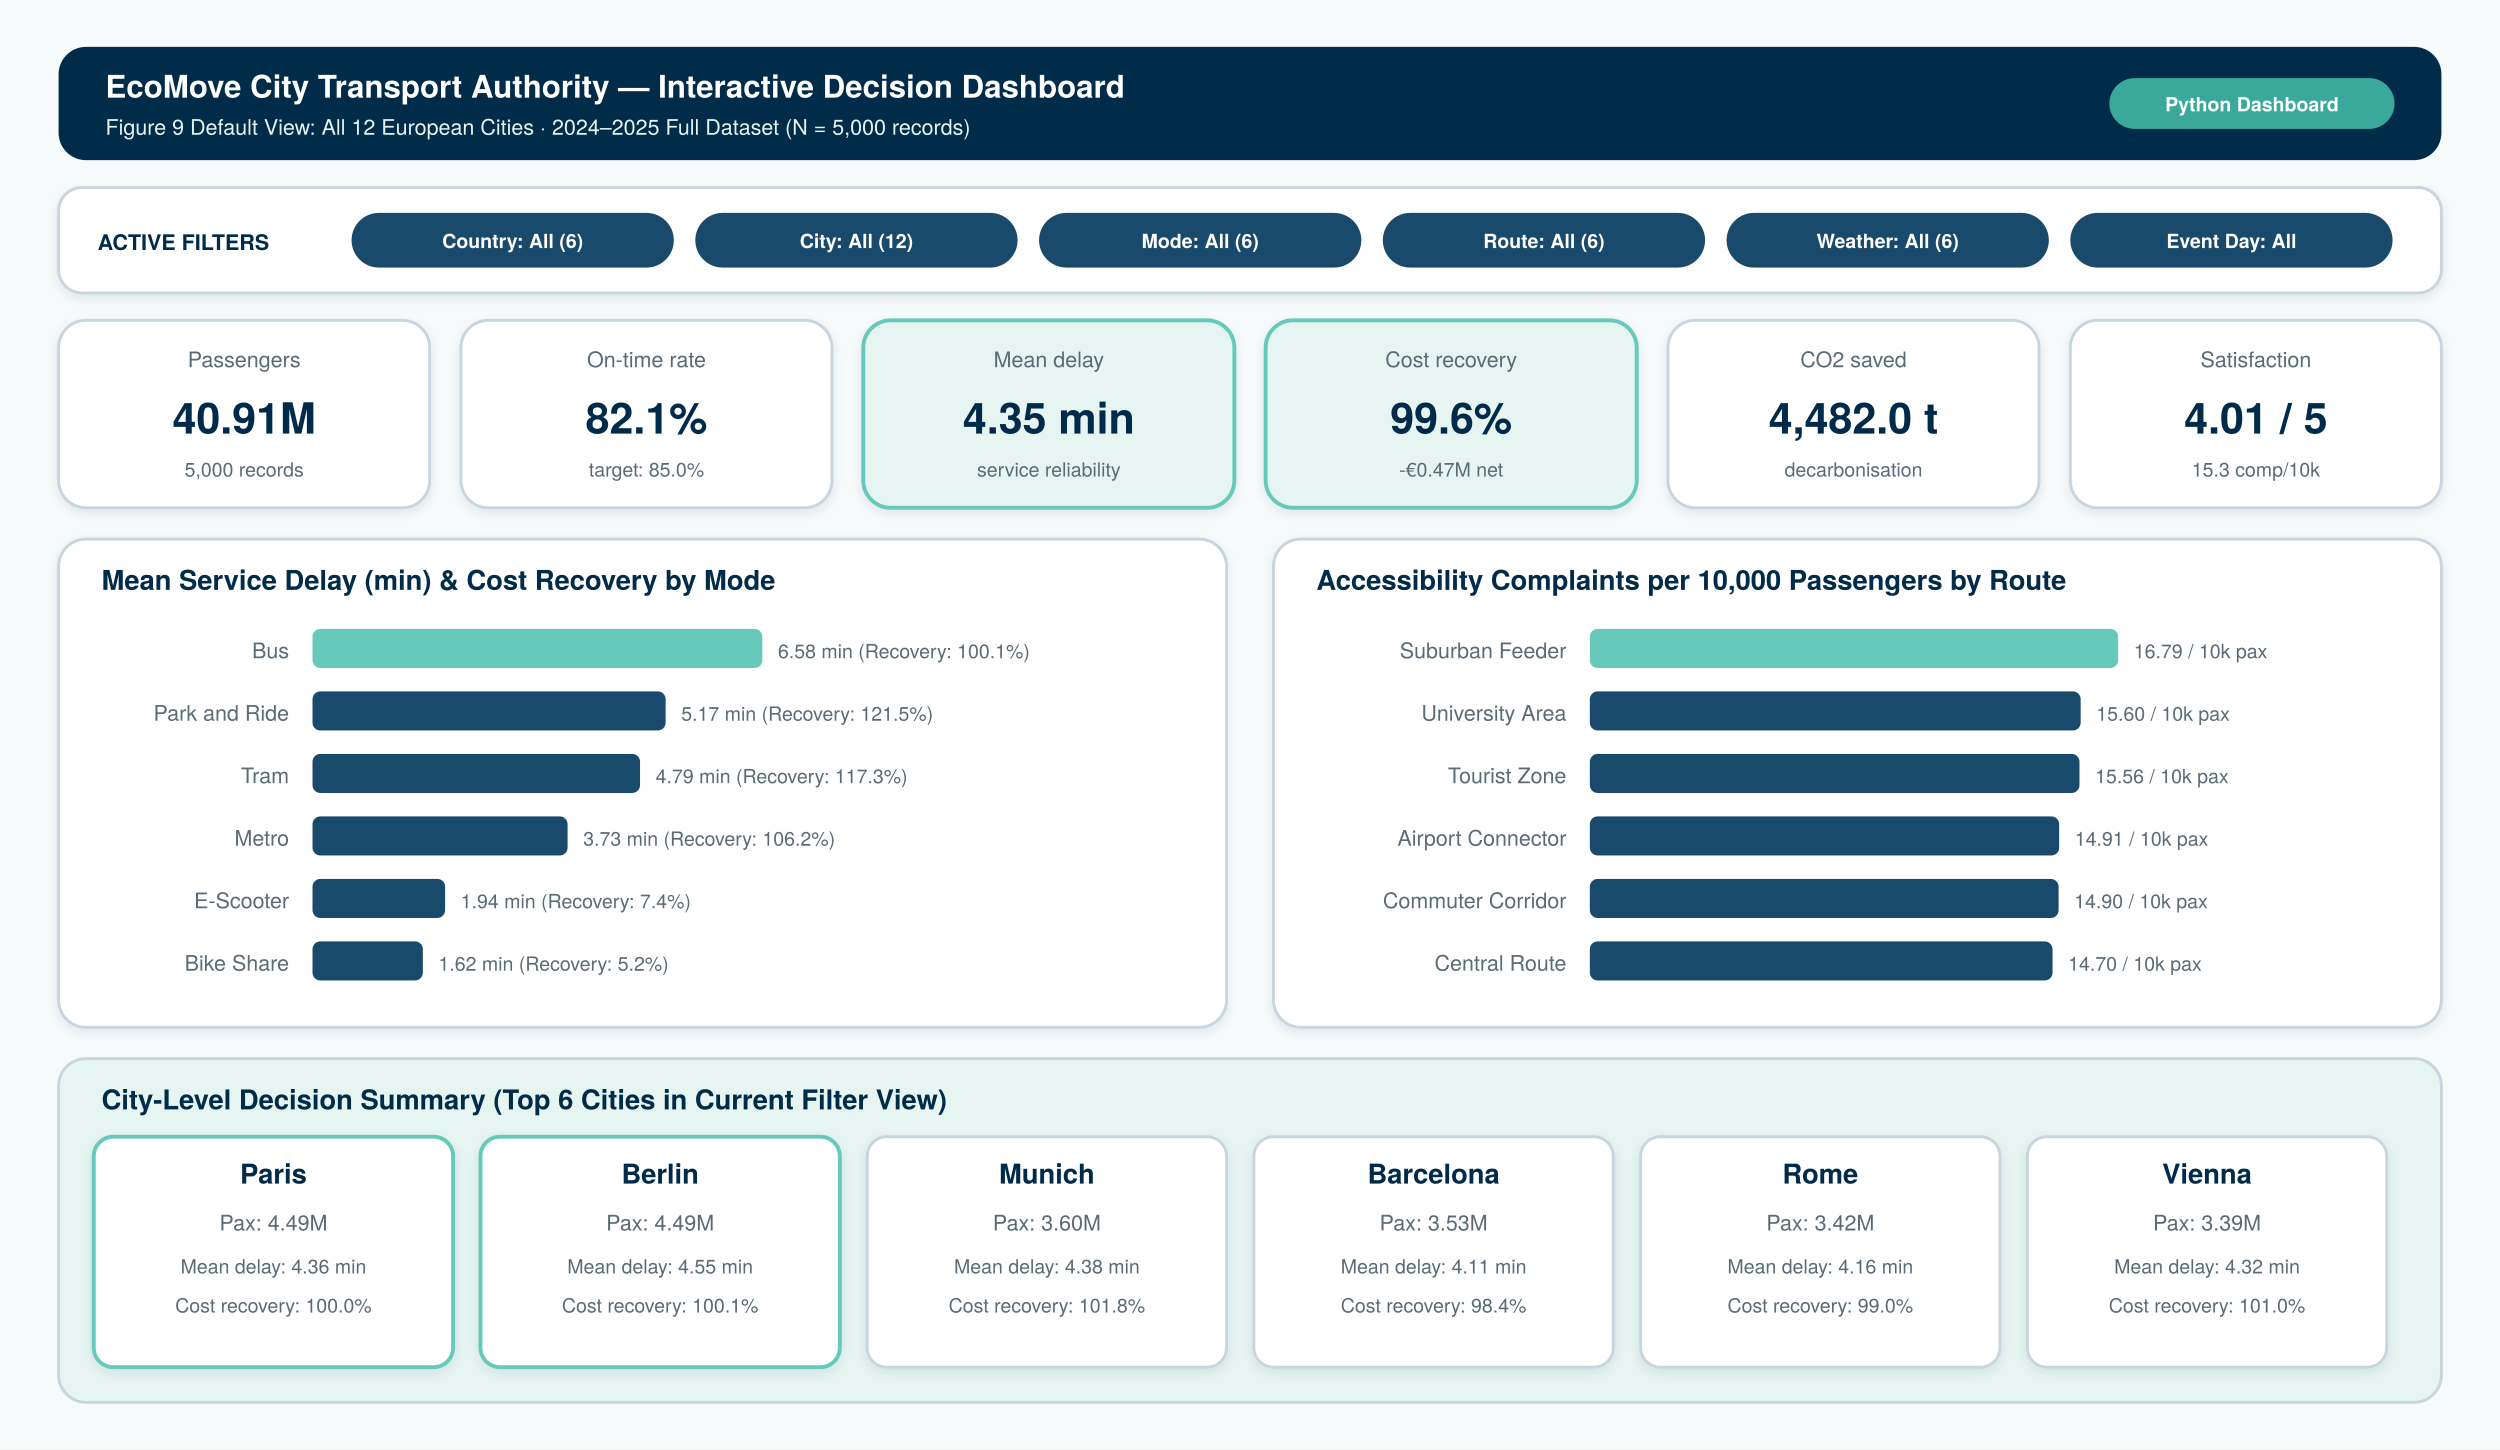
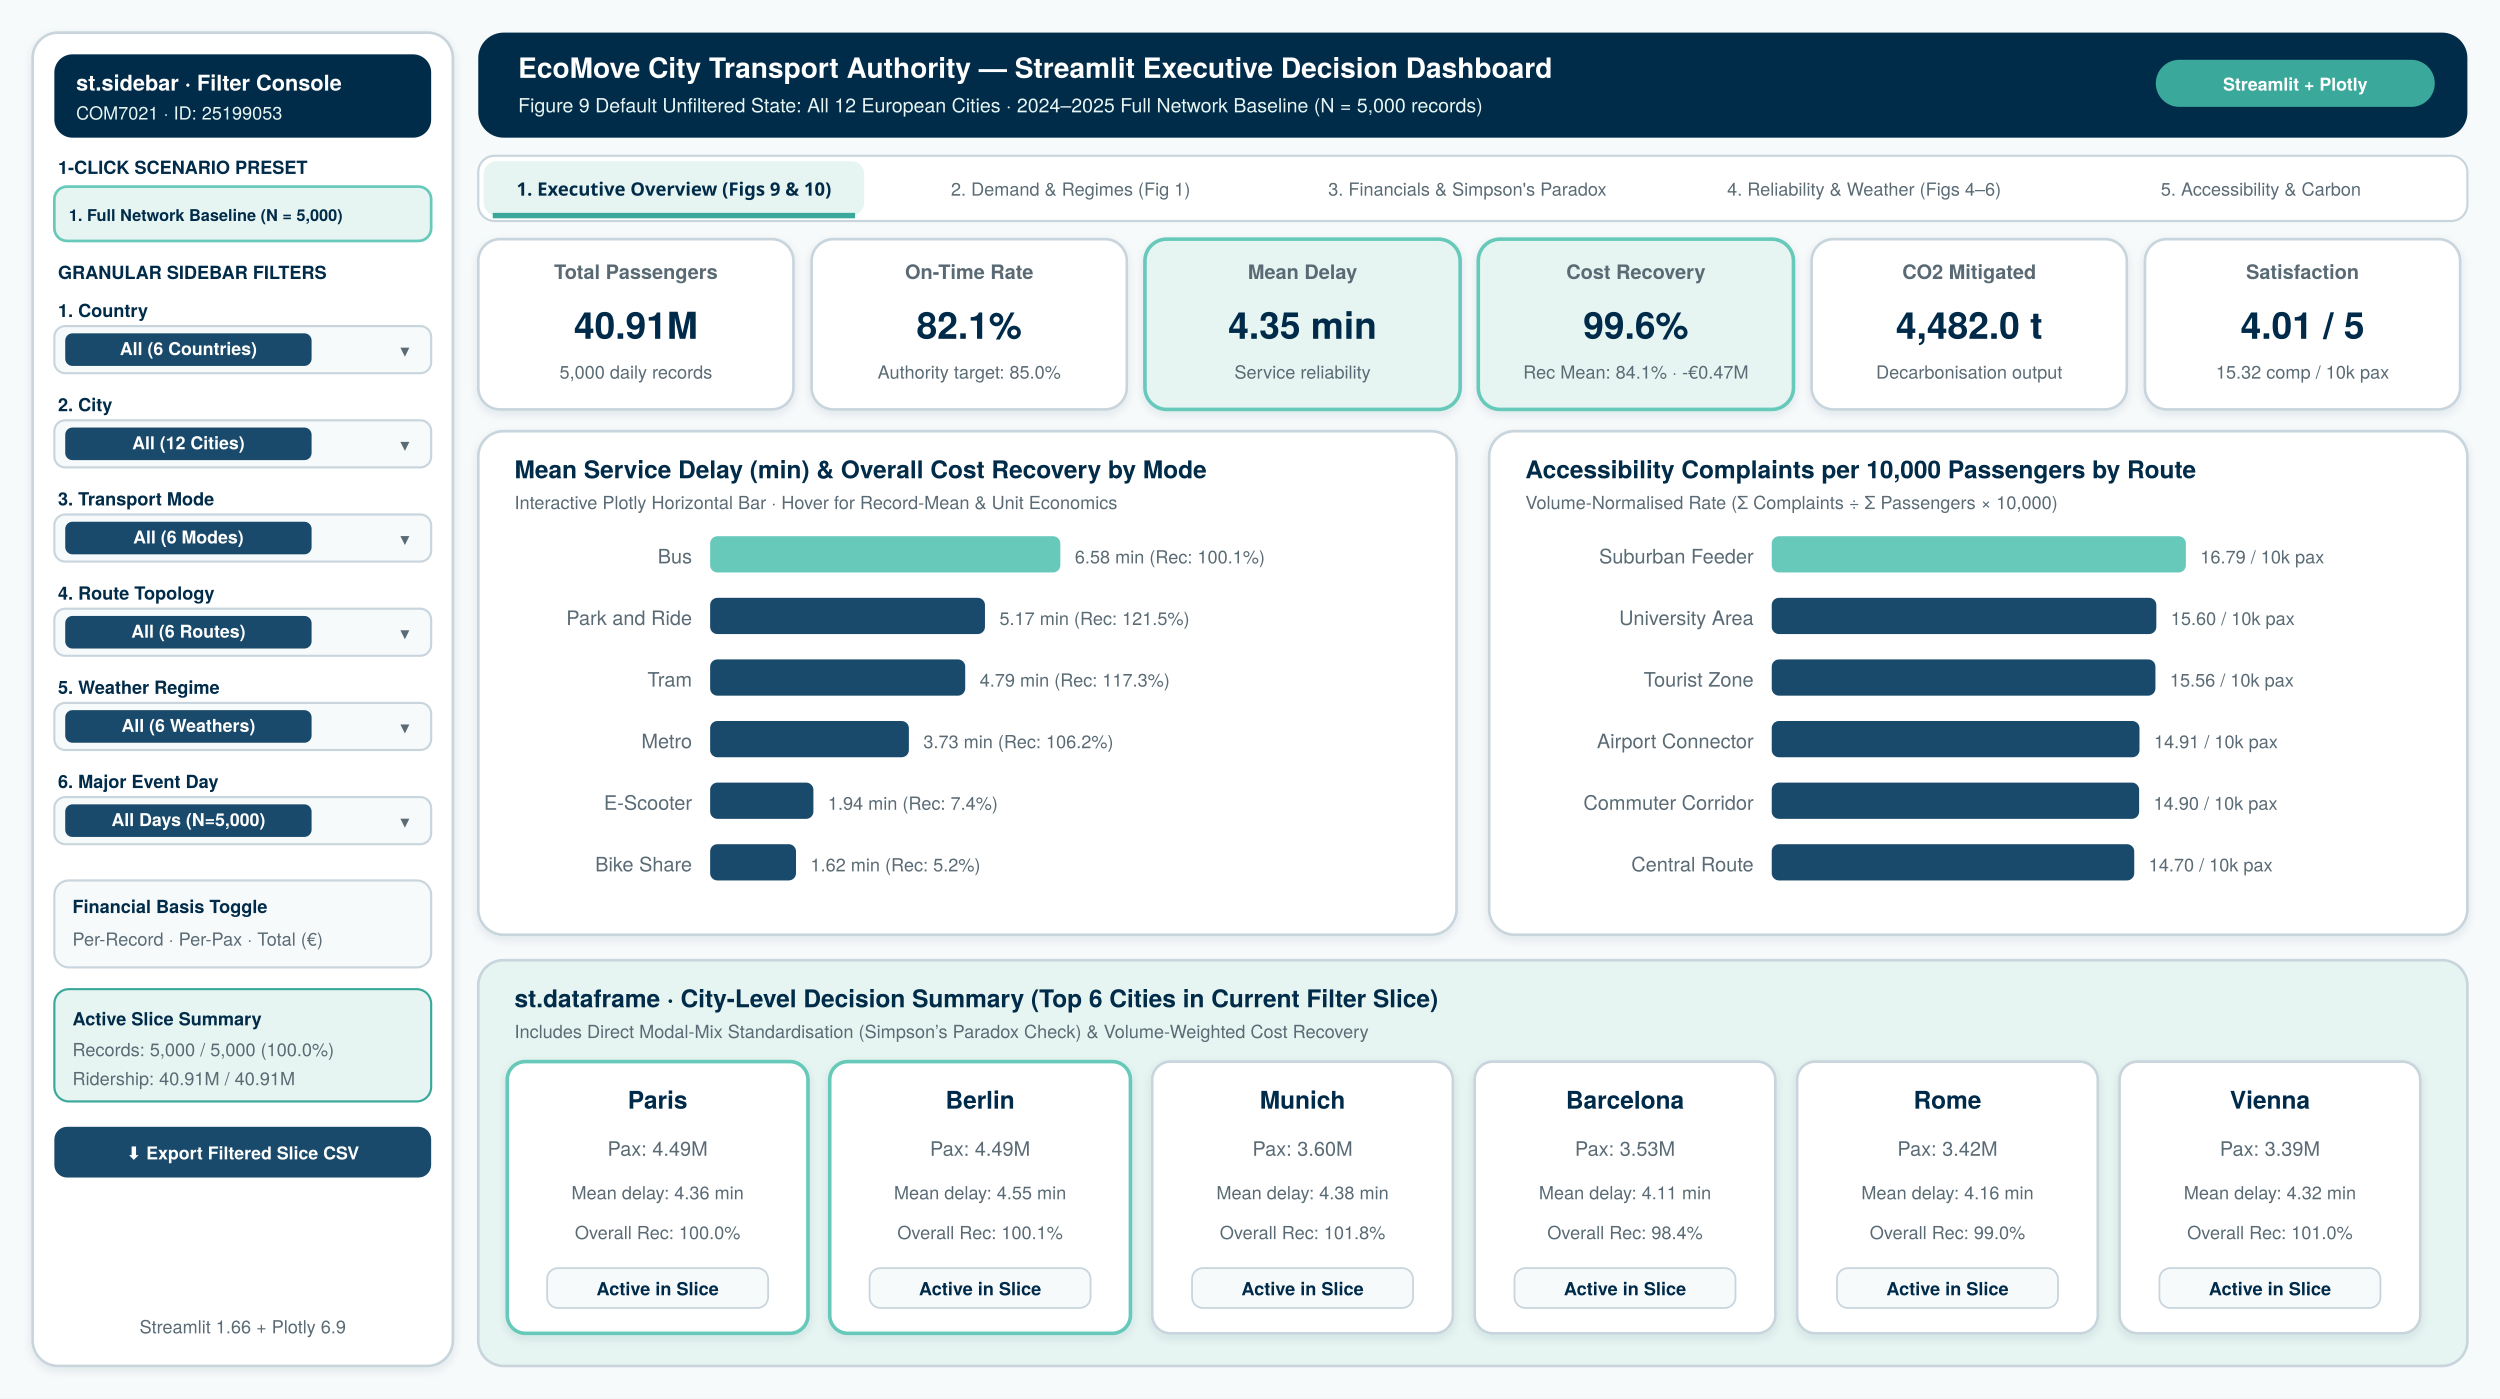
- <svg xmlns="http://www.w3.org/2000/svg" width="1280" height="742" viewBox="0 0 1280 742">
-   <rect width="1280" height="742" fill="#F7FAFB" />
+ <svg xmlns="http://www.w3.org/2000/svg" width="1380" height="772" viewBox="0 0 1380 772">
+   <rect width="1380" height="772" fill="#F7FAFB" />
  <defs>
    <filter id="shadow" x="-6%" y="-6%" width="118%" height="118%">
      <feDropShadow dx="0" dy="2" stdDeviation="2.4" flood-color="#002B49" flood-opacity="0.10" />
    </filter>
    <style>
-       .lab { font: 600 14px Aptos, 'Helvetica Neue', sans-serif; fill: #002B49; }
+       .lab { font: 600 13.5px Aptos, 'Helvetica Neue', sans-serif; fill: #002B49; }
      .labw { font: 600 13px Aptos, 'Helvetica Neue', sans-serif; fill: #FFFFFF; }
      .small { font: 400 11px Aptos, 'Helvetica Neue', sans-serif; fill: #5A6B75; }
      .tiny { font: 400 10px Aptos, 'Helvetica Neue', sans-serif; fill: #5A6B75; }
-       .chip { font: 700 10px Aptos, 'Helvetica Neue', sans-serif; fill: #FFFFFF; }
-       .zone { font: 700 11px Aptos, 'Helvetica Neue', sans-serif; fill: #002B49; }
+       .chip { font: 700 9.8px Aptos, 'Helvetica Neue', sans-serif; fill: #FFFFFF; }
+       .zone { font: 700 10px Aptos, 'Helvetica Neue', sans-serif; fill: #002B49; }
    </style>
  </defs>
-   <rect x="30" y="24" width="1220" height="58" rx="14" fill="#002B49" />
-   <text x="54" y="50" style="font:700 16px Aptos, Helvetica Neue, sans-serif; fill:#FFFFFF;">EcoMove City Transport Authority — Interactive Decision Dashboard</text>
-   <text x="54" y="69" style="font:400 11px Aptos, Helvetica Neue, sans-serif; fill:#E6F5F2;">Figure 9 Default View: All 12 European Cities · 2024–2025 Full Dataset (N = 5,000 records)</text>
-   <rect x="1080" y="40" width="146" height="26" rx="13" fill="#3AA89A" />
-   <text x="1153" y="57" text-anchor="middle" class="chip">Python Dashboard</text>
-   <rect x="30" y="96" width="1220" height="54" rx="12" fill="#FFFFFF" stroke="#C9D5DD" stroke-width="1.5" filter="url(#shadow)" />
-   <text x="50" y="128" class="zone">ACTIVE FILTERS</text>
-   <rect x="180" y="109" width="165" height="28" rx="14" fill="#1A4A6B" />
-   <text x="262.5" y="127" text-anchor="middle" class="chip">Country: All (6)</text>
-   <rect x="356" y="109" width="165" height="28" rx="14" fill="#1A4A6B" />
-   <text x="438.5" y="127" text-anchor="middle" class="chip">City: All (12)</text>
-   <rect x="532" y="109" width="165" height="28" rx="14" fill="#1A4A6B" />
-   <text x="614.5" y="127" text-anchor="middle" class="chip">Mode: All (6)</text>
-   <rect x="708" y="109" width="165" height="28" rx="14" fill="#1A4A6B" />
-   <text x="790.5" y="127" text-anchor="middle" class="chip">Route: All (6)</text>
-   <rect x="884" y="109" width="165" height="28" rx="14" fill="#1A4A6B" />
-   <text x="966.5" y="127" text-anchor="middle" class="chip">Weather: All (6)</text>
-   <rect x="1060" y="109" width="165" height="28" rx="14" fill="#1A4A6B" />
-   <text x="1142.5" y="127" text-anchor="middle" class="chip">Event Day: All</text>
-   <g filter="url(#shadow)">
-     <rect x="30" y="164" width="190" height="96" rx="14" fill="#FFFFFF" stroke="#C9D5DD" stroke-width="1.5" />
-     <text x="125" y="188" text-anchor="middle" class="small">Passengers</text>
-     <text x="125" y="222" text-anchor="middle" style="font:700 22px Aptos, Helvetica Neue, sans-serif; fill:#002B49;">40.91M</text>
-     <text x="125" y="244" text-anchor="middle" class="tiny">5,000 records</text>
-   </g>
-   <g filter="url(#shadow)">
-     <rect x="236" y="164" width="190" height="96" rx="14" fill="#FFFFFF" stroke="#C9D5DD" stroke-width="1.5" />
-     <text x="331" y="188" text-anchor="middle" class="small">On-time rate</text>
-     <text x="331" y="222" text-anchor="middle" style="font:700 22px Aptos, Helvetica Neue, sans-serif; fill:#002B49;">82.1%</text>
-     <text x="331" y="244" text-anchor="middle" class="tiny">target: 85.0%</text>
-   </g>
-   <g filter="url(#shadow)">
-     <rect x="442" y="164" width="190" height="96" rx="14" fill="#E6F5F2" stroke="#66C9BA" stroke-width="2.0" />
-     <text x="537" y="188" text-anchor="middle" class="small">Mean delay</text>
-     <text x="537" y="222" text-anchor="middle" style="font:700 22px Aptos, Helvetica Neue, sans-serif; fill:#002B49;">4.35 min</text>
-     <text x="537" y="244" text-anchor="middle" class="tiny">service reliability</text>
-   </g>
-   <g filter="url(#shadow)">
-     <rect x="648" y="164" width="190" height="96" rx="14" fill="#E6F5F2" stroke="#66C9BA" stroke-width="2.0" />
-     <text x="743" y="188" text-anchor="middle" class="small">Cost recovery</text>
-     <text x="743" y="222" text-anchor="middle" style="font:700 22px Aptos, Helvetica Neue, sans-serif; fill:#002B49;">99.6%</text>
-     <text x="743" y="244" text-anchor="middle" class="tiny">-€0.47M net</text>
-   </g>
-   <g filter="url(#shadow)">
-     <rect x="854" y="164" width="190" height="96" rx="14" fill="#FFFFFF" stroke="#C9D5DD" stroke-width="1.5" />
-     <text x="949" y="188" text-anchor="middle" class="small">CO2 saved</text>
-     <text x="949" y="222" text-anchor="middle" style="font:700 22px Aptos, Helvetica Neue, sans-serif; fill:#002B49;">4,482.0 t</text>
-     <text x="949" y="244" text-anchor="middle" class="tiny">decarbonisation</text>
-   </g>
-   <g filter="url(#shadow)">
-     <rect x="1060" y="164" width="190" height="96" rx="14" fill="#FFFFFF" stroke="#C9D5DD" stroke-width="1.5" />
-     <text x="1155" y="188" text-anchor="middle" class="small">Satisfaction</text>
-     <text x="1155" y="222" text-anchor="middle" style="font:700 22px Aptos, Helvetica Neue, sans-serif; fill:#002B49;">4.01 / 5</text>
-     <text x="1155" y="244" text-anchor="middle" class="tiny">15.3 comp/10k</text>
-   </g>
-   <rect x="30" y="276" width="598" height="250" rx="14" fill="#FFFFFF" stroke="#C9D5DD" stroke-width="1.5" filter="url(#shadow)" />
-   <text x="52" y="302" class="lab">Mean Service Delay (min) &amp; Cost Recovery by Mode</text>
-   <text x="148" y="337" text-anchor="end" class="small">Bus</text>
-   <rect x="160" y="322" width="230.3" height="20" rx="4" fill="#66C9BA" />
-   <text x="398.3" y="337" class="tiny">6.58 min  (Recovery: 100.1%)</text>
-   <text x="148" y="369" text-anchor="end" class="small">Park and Ride</text>
-   <rect x="160" y="354" width="180.8" height="20" rx="4" fill="#1A4A6B" />
-   <text x="348.8" y="369" class="tiny">5.17 min  (Recovery: 121.5%)</text>
-   <text x="148" y="401" text-anchor="end" class="small">Tram</text>
-   <rect x="160" y="386" width="167.7" height="20" rx="4" fill="#1A4A6B" />
-   <text x="335.7" y="401" class="tiny">4.79 min  (Recovery: 117.3%)</text>
-   <text x="148" y="433" text-anchor="end" class="small">Metro</text>
-   <rect x="160" y="418" width="130.6" height="20" rx="4" fill="#1A4A6B" />
-   <text x="298.6" y="433" class="tiny">3.73 min  (Recovery: 106.2%)</text>
-   <text x="148" y="465" text-anchor="end" class="small">E-Scooter</text>
-   <rect x="160" y="450" width="67.9" height="20" rx="4" fill="#1A4A6B" />
-   <text x="235.9" y="465" class="tiny">1.94 min  (Recovery: 7.4%)</text>
-   <text x="148" y="497" text-anchor="end" class="small">Bike Share</text>
-   <rect x="160" y="482" width="56.5" height="20" rx="4" fill="#1A4A6B" />
-   <text x="224.5" y="497" class="tiny">1.62 min  (Recovery: 5.2%)</text>
-   <rect x="652" y="276" width="598" height="250" rx="14" fill="#FFFFFF" stroke="#C9D5DD" stroke-width="1.5" filter="url(#shadow)" />
-   <text x="674" y="302" class="lab">Accessibility Complaints per 10,000 Passengers by Route</text>
-   <text x="802" y="337" text-anchor="end" class="small">Suburban Feeder</text>
-   <rect x="814" y="322" width="270.5" height="20" rx="4" fill="#66C9BA" />
-   <text x="1092.5" y="337" class="tiny">16.79 / 10k pax</text>
-   <text x="802" y="369" text-anchor="end" class="small">University Area</text>
-   <rect x="814" y="354" width="251.3" height="20" rx="4" fill="#1A4A6B" />
-   <text x="1073.3" y="369" class="tiny">15.60 / 10k pax</text>
-   <text x="802" y="401" text-anchor="end" class="small">Tourist Zone</text>
-   <rect x="814" y="386" width="250.7" height="20" rx="4" fill="#1A4A6B" />
-   <text x="1072.7" y="401" class="tiny">15.56 / 10k pax</text>
-   <text x="802" y="433" text-anchor="end" class="small">Airport Connector</text>
-   <rect x="814" y="418" width="240.3" height="20" rx="4" fill="#1A4A6B" />
-   <text x="1062.3" y="433" class="tiny">14.91 / 10k pax</text>
-   <text x="802" y="465" text-anchor="end" class="small">Commuter Corridor</text>
-   <rect x="814" y="450" width="240.0" height="20" rx="4" fill="#1A4A6B" />
-   <text x="1062.0" y="465" class="tiny">14.90 / 10k pax</text>
-   <text x="802" y="497" text-anchor="end" class="small">Central Route</text>
-   <rect x="814" y="482" width="236.9" height="20" rx="4" fill="#1A4A6B" />
-   <text x="1058.9" y="497" class="tiny">14.70 / 10k pax</text>
-   <rect x="30" y="542" width="1220" height="176" rx="14" fill="#E6F5F2" stroke="#C9D5DD" stroke-width="1.5" />
-   <text x="52" y="568" class="lab">City-Level Decision Summary (Top 6 Cities in Current Filter View)</text>
-   <g filter="url(#shadow)">
-     <rect x="48" y="582" width="184" height="118" rx="10" fill="#FFFFFF" stroke="#66C9BA" stroke-width="2.0" />
-     <text x="140" y="606" text-anchor="middle" class="lab">Paris</text>
-     <text x="140" y="630" text-anchor="middle" class="small">Pax: 4.49M</text>
-     <text x="140" y="652" text-anchor="middle" class="tiny">Mean delay: 4.36 min</text>
-     <text x="140" y="672" text-anchor="middle" class="tiny">Cost recovery: 100.0%</text>
-   </g>
-   <g filter="url(#shadow)">
-     <rect x="246" y="582" width="184" height="118" rx="10" fill="#FFFFFF" stroke="#66C9BA" stroke-width="2.0" />
-     <text x="338" y="606" text-anchor="middle" class="lab">Berlin</text>
-     <text x="338" y="630" text-anchor="middle" class="small">Pax: 4.49M</text>
-     <text x="338" y="652" text-anchor="middle" class="tiny">Mean delay: 4.55 min</text>
-     <text x="338" y="672" text-anchor="middle" class="tiny">Cost recovery: 100.1%</text>
-   </g>
-   <g filter="url(#shadow)">
-     <rect x="444" y="582" width="184" height="118" rx="10" fill="#FFFFFF" stroke="#C9D5DD" stroke-width="1.5" />
-     <text x="536" y="606" text-anchor="middle" class="lab">Munich</text>
-     <text x="536" y="630" text-anchor="middle" class="small">Pax: 3.60M</text>
-     <text x="536" y="652" text-anchor="middle" class="tiny">Mean delay: 4.38 min</text>
-     <text x="536" y="672" text-anchor="middle" class="tiny">Cost recovery: 101.8%</text>
-   </g>
-   <g filter="url(#shadow)">
-     <rect x="642" y="582" width="184" height="118" rx="10" fill="#FFFFFF" stroke="#C9D5DD" stroke-width="1.5" />
-     <text x="734" y="606" text-anchor="middle" class="lab">Barcelona</text>
-     <text x="734" y="630" text-anchor="middle" class="small">Pax: 3.53M</text>
-     <text x="734" y="652" text-anchor="middle" class="tiny">Mean delay: 4.11 min</text>
-     <text x="734" y="672" text-anchor="middle" class="tiny">Cost recovery: 98.4%</text>
-   </g>
-   <g filter="url(#shadow)">
-     <rect x="840" y="582" width="184" height="118" rx="10" fill="#FFFFFF" stroke="#C9D5DD" stroke-width="1.5" />
-     <text x="932" y="606" text-anchor="middle" class="lab">Rome</text>
-     <text x="932" y="630" text-anchor="middle" class="small">Pax: 3.42M</text>
-     <text x="932" y="652" text-anchor="middle" class="tiny">Mean delay: 4.16 min</text>
-     <text x="932" y="672" text-anchor="middle" class="tiny">Cost recovery: 99.0%</text>
-   </g>
-   <g filter="url(#shadow)">
-     <rect x="1038" y="582" width="184" height="118" rx="10" fill="#FFFFFF" stroke="#C9D5DD" stroke-width="1.5" />
-     <text x="1130" y="606" text-anchor="middle" class="lab">Vienna</text>
-     <text x="1130" y="630" text-anchor="middle" class="small">Pax: 3.39M</text>
-     <text x="1130" y="652" text-anchor="middle" class="tiny">Mean delay: 4.32 min</text>
-     <text x="1130" y="672" text-anchor="middle" class="tiny">Cost recovery: 101.0%</text>
+   <rect x="18" y="18" width="232" height="736" rx="14" fill="#FFFFFF" stroke="#C9D5DD" stroke-width="1.5" filter="url(#shadow)" />
+   <rect x="30" y="30" width="208" height="46" rx="10" fill="#002B49" />
+   <text x="42" y="50" style="font:700 12px Aptos, Helvetica Neue, sans-serif; fill:#FFFFFF;">st.sidebar · Filter Console</text>
+   <text x="42" y="66" style="font:400 10px Aptos, Helvetica Neue, sans-serif; fill:#E6F5F2;">COM7021 · ID: 25199053</text>
+   <text x="32" y="96" class="zone">1-CLICK SCENARIO PRESET</text>
+   <rect x="30" y="103" width="208" height="30" rx="7" fill="#E6F5F2" stroke="#66C9BA" stroke-width="1.5" />
+   <text x="38" y="122" style="font:700 9.0px Aptos, Helvetica Neue, sans-serif; fill:#002B49;">1. Full Network Baseline (N = 5,000)</text>
+   <text x="32" y="154" class="zone">GRANULAR SIDEBAR FILTERS</text>
+   <text x="32" y="175" class="tiny" style="font-weight:700;fill:#002B49;">1. Country</text>
+   <rect x="30" y="180" width="208" height="26" rx="6" fill="#F7FAFB" stroke="#C9D5DD" stroke-width="1.2" />
+   <rect x="36" y="184" width="136" height="18" rx="4" fill="#1A4A6B" />
+   <text x="104" y="196" text-anchor="middle" class="chip">All (6 Countries)</text>
+   <text x="226" y="197" text-anchor="end" class="tiny">▾</text>
+   <text x="32" y="227" class="tiny" style="font-weight:700;fill:#002B49;">2. City</text>
+   <rect x="30" y="232" width="208" height="26" rx="6" fill="#F7FAFB" stroke="#C9D5DD" stroke-width="1.2" />
+   <rect x="36" y="236" width="136" height="18" rx="4" fill="#1A4A6B" />
+   <text x="104" y="248" text-anchor="middle" class="chip">All (12 Cities)</text>
+   <text x="226" y="249" text-anchor="end" class="tiny">▾</text>
+   <text x="32" y="279" class="tiny" style="font-weight:700;fill:#002B49;">3. Transport Mode</text>
+   <rect x="30" y="284" width="208" height="26" rx="6" fill="#F7FAFB" stroke="#C9D5DD" stroke-width="1.2" />
+   <rect x="36" y="288" width="136" height="18" rx="4" fill="#1A4A6B" />
+   <text x="104" y="300" text-anchor="middle" class="chip">All (6 Modes)</text>
+   <text x="226" y="301" text-anchor="end" class="tiny">▾</text>
+   <text x="32" y="331" class="tiny" style="font-weight:700;fill:#002B49;">4. Route Topology</text>
+   <rect x="30" y="336" width="208" height="26" rx="6" fill="#F7FAFB" stroke="#C9D5DD" stroke-width="1.2" />
+   <rect x="36" y="340" width="136" height="18" rx="4" fill="#1A4A6B" />
+   <text x="104" y="352" text-anchor="middle" class="chip">All (6 Routes)</text>
+   <text x="226" y="353" text-anchor="end" class="tiny">▾</text>
+   <text x="32" y="383" class="tiny" style="font-weight:700;fill:#002B49;">5. Weather Regime</text>
+   <rect x="30" y="388" width="208" height="26" rx="6" fill="#F7FAFB" stroke="#C9D5DD" stroke-width="1.2" />
+   <rect x="36" y="392" width="136" height="18" rx="4" fill="#1A4A6B" />
+   <text x="104" y="404" text-anchor="middle" class="chip">All (6 Weathers)</text>
+   <text x="226" y="405" text-anchor="end" class="tiny">▾</text>
+   <text x="32" y="435" class="tiny" style="font-weight:700;fill:#002B49;">6. Major Event Day</text>
+   <rect x="30" y="440" width="208" height="26" rx="6" fill="#F7FAFB" stroke="#C9D5DD" stroke-width="1.2" />
+   <rect x="36" y="444" width="136" height="18" rx="4" fill="#1A4A6B" />
+   <text x="104" y="456" text-anchor="middle" class="chip">All Days (N=5,000)</text>
+   <text x="226" y="457" text-anchor="end" class="tiny">▾</text>
+   <rect x="30" y="486" width="208" height="48" rx="8" fill="#F7FAFB" stroke="#C9D5DD" stroke-width="1.2" />
+   <text x="40" y="504" class="tiny" style="font-weight:700;fill:#002B49;">Financial Basis Toggle</text>
+   <text x="40" y="522" class="tiny">Per-Record · Per-Pax · Total (€)</text>
+   <rect x="30" y="546" width="208" height="62" rx="8" fill="#E6F5F2" stroke="#3AA89A" stroke-width="1.2" />
+   <text x="40" y="566" class="tiny" style="font-weight:700;fill:#002B49;">Active Slice Summary</text>
+   <text x="40" y="583" class="tiny">Records: 5,000 / 5,000 (100.0%)</text>
+   <text x="40" y="599" class="tiny">Ridership: 40.91M / 40.91M</text>
+   <rect x="30" y="622" width="208" height="28" rx="7" fill="#1A4A6B" />
+   <text x="134" y="640" text-anchor="middle" class="chip">⬇ Export Filtered Slice CSV</text>
+   <text x="134" y="736" text-anchor="middle" class="tiny">Streamlit 1.66 + Plotly 6.9</text>
+   <rect x="264" y="18" width="1098" height="58" rx="14" fill="#002B49" />
+   <text x="286" y="43" style="font:700 15.5px Aptos, Helvetica Neue, sans-serif; fill:#FFFFFF;">EcoMove City Transport Authority — Streamlit Executive Decision Dashboard</text>
+   <text x="286" y="62" style="font:400 10.8px Aptos, Helvetica Neue, sans-serif; fill:#E6F5F2;">Figure 9 Default Unfiltered State: All 12 European Cities · 2024–2025 Full Network Baseline (N = 5,000 records)</text>
+   <rect x="1190" y="33" width="154" height="26" rx="13" fill="#3AA89A" />
+   <text x="1267" y="50" text-anchor="middle" class="chip">Streamlit + Plotly</text>
+   <rect x="264" y="86" width="1098" height="36" rx="9" fill="#FFFFFF" stroke="#C9D5DD" stroke-width="1.2" />
+   <rect x="267" y="89" width="210" height="30" rx="7" fill="#E6F5F2" />
+   <line x1="272" y1="119" x2="472" y2="119" stroke="#3AA89A" stroke-width="3" />
+   <text x="372.0" y="108" text-anchor="middle" style="font:700 10.2px Aptos, sans-serif; fill:#002B49;">1. Executive Overview (Figs 9 &amp; 10)</text>
+   <text x="591.0" y="108" text-anchor="middle" class="tiny">2. Demand &amp; Regimes (Fig 1)</text>
+   <text x="810.0" y="108" text-anchor="middle" class="tiny">3. Financials &amp; Simpson's Paradox</text>
+   <text x="1029.0" y="108" text-anchor="middle" class="tiny">4. Reliability &amp; Weather (Figs 4–6)</text>
+   <text x="1248.0" y="108" text-anchor="middle" class="tiny">5. Accessibility &amp; Carbon</text>
+   <g filter="url(#shadow)">
+     <rect x="264" y="132" width="174" height="94" rx="12" fill="#FFFFFF" stroke="#C9D5DD" stroke-width="1.5" />
+     <text x="351" y="154" text-anchor="middle" class="small" style="font-weight:700;">Total Passengers</text>
+     <text x="351" y="187" text-anchor="middle" style="font:700 20.5px Aptos, Helvetica Neue, sans-serif; fill:#002B49;">40.91M</text>
+     <text x="351" y="209" text-anchor="middle" class="tiny">5,000 daily records</text>
+   </g>
+   <g filter="url(#shadow)">
+     <rect x="448" y="132" width="174" height="94" rx="12" fill="#FFFFFF" stroke="#C9D5DD" stroke-width="1.5" />
+     <text x="535" y="154" text-anchor="middle" class="small" style="font-weight:700;">On-Time Rate</text>
+     <text x="535" y="187" text-anchor="middle" style="font:700 20.5px Aptos, Helvetica Neue, sans-serif; fill:#002B49;">82.1%</text>
+     <text x="535" y="209" text-anchor="middle" class="tiny">Authority target: 85.0%</text>
+   </g>
+   <g filter="url(#shadow)">
+     <rect x="632" y="132" width="174" height="94" rx="12" fill="#E6F5F2" stroke="#66C9BA" stroke-width="2.0" />
+     <text x="719" y="154" text-anchor="middle" class="small" style="font-weight:700;">Mean Delay</text>
+     <text x="719" y="187" text-anchor="middle" style="font:700 20.5px Aptos, Helvetica Neue, sans-serif; fill:#002B49;">4.35 min</text>
+     <text x="719" y="209" text-anchor="middle" class="tiny">Service reliability</text>
+   </g>
+   <g filter="url(#shadow)">
+     <rect x="816" y="132" width="174" height="94" rx="12" fill="#E6F5F2" stroke="#66C9BA" stroke-width="2.0" />
+     <text x="903" y="154" text-anchor="middle" class="small" style="font-weight:700;">Cost Recovery</text>
+     <text x="903" y="187" text-anchor="middle" style="font:700 20.5px Aptos, Helvetica Neue, sans-serif; fill:#002B49;">99.6%</text>
+     <text x="903" y="209" text-anchor="middle" class="tiny">Rec Mean: 84.1% · -€0.47M</text>
+   </g>
+   <g filter="url(#shadow)">
+     <rect x="1000" y="132" width="174" height="94" rx="12" fill="#FFFFFF" stroke="#C9D5DD" stroke-width="1.5" />
+     <text x="1087" y="154" text-anchor="middle" class="small" style="font-weight:700;">CO2 Mitigated</text>
+     <text x="1087" y="187" text-anchor="middle" style="font:700 20.5px Aptos, Helvetica Neue, sans-serif; fill:#002B49;">4,482.0 t</text>
+     <text x="1087" y="209" text-anchor="middle" class="tiny">Decarbonisation output</text>
+   </g>
+   <g filter="url(#shadow)">
+     <rect x="1184" y="132" width="174" height="94" rx="12" fill="#FFFFFF" stroke="#C9D5DD" stroke-width="1.5" />
+     <text x="1271" y="154" text-anchor="middle" class="small" style="font-weight:700;">Satisfaction</text>
+     <text x="1271" y="187" text-anchor="middle" style="font:700 20.5px Aptos, Helvetica Neue, sans-serif; fill:#002B49;">4.01 / 5</text>
+     <text x="1271" y="209" text-anchor="middle" class="tiny">15.32 comp / 10k pax</text>
+   </g>
+   <rect x="264" y="238" width="540" height="278" rx="14" fill="#FFFFFF" stroke="#C9D5DD" stroke-width="1.5" filter="url(#shadow)" />
+   <text x="284" y="264" class="lab">Mean Service Delay (min) &amp; Overall Cost Recovery by Mode</text>
+   <text x="284" y="281" class="tiny">Interactive Plotly Horizontal Bar · Hover for Record-Mean &amp; Unit Economics</text>
+   <text x="382" y="311" text-anchor="end" class="small">Bus</text>
+   <rect x="392" y="296" width="193.3" height="20" rx="4" fill="#66C9BA" />
+   <text x="593.3" y="311" class="tiny">6.58 min  (Rec: 100.1%)</text>
+   <text x="382" y="345" text-anchor="end" class="small">Park and Ride</text>
+   <rect x="392" y="330" width="151.7" height="20" rx="4" fill="#1A4A6B" />
+   <text x="551.7" y="345" class="tiny">5.17 min  (Rec: 121.5%)</text>
+   <text x="382" y="379" text-anchor="end" class="small">Tram</text>
+   <rect x="392" y="364" width="140.8" height="20" rx="4" fill="#1A4A6B" />
+   <text x="540.8" y="379" class="tiny">4.79 min  (Rec: 117.3%)</text>
+   <text x="382" y="413" text-anchor="end" class="small">Metro</text>
+   <rect x="392" y="398" width="109.7" height="20" rx="4" fill="#1A4A6B" />
+   <text x="509.7" y="413" class="tiny">3.73 min  (Rec: 106.2%)</text>
+   <text x="382" y="447" text-anchor="end" class="small">E-Scooter</text>
+   <rect x="392" y="432" width="57.0" height="20" rx="4" fill="#1A4A6B" />
+   <text x="457.0" y="447" class="tiny">1.94 min  (Rec: 7.4%)</text>
+   <text x="382" y="481" text-anchor="end" class="small">Bike Share</text>
+   <rect x="392" y="466" width="47.4" height="20" rx="4" fill="#1A4A6B" />
+   <text x="447.4" y="481" class="tiny">1.62 min  (Rec: 5.2%)</text>
+   <rect x="822" y="238" width="540" height="278" rx="14" fill="#FFFFFF" stroke="#C9D5DD" stroke-width="1.5" filter="url(#shadow)" />
+   <text x="842" y="264" class="lab">Accessibility Complaints per 10,000 Passengers by Route</text>
+   <text x="842" y="281" class="tiny">Volume-Normalised Rate (Σ Complaints ÷ Σ Passengers × 10,000)</text>
+   <text x="968" y="311" text-anchor="end" class="small">Suburban Feeder</text>
+   <rect x="978" y="296" width="228.6" height="20" rx="4" fill="#66C9BA" />
+   <text x="1214.6" y="311" class="tiny">16.79 / 10k pax</text>
+   <text x="968" y="345" text-anchor="end" class="small">University Area</text>
+   <rect x="978" y="330" width="212.3" height="20" rx="4" fill="#1A4A6B" />
+   <text x="1198.3" y="345" class="tiny">15.60 / 10k pax</text>
+   <text x="968" y="379" text-anchor="end" class="small">Tourist Zone</text>
+   <rect x="978" y="364" width="211.8" height="20" rx="4" fill="#1A4A6B" />
+   <text x="1197.8" y="379" class="tiny">15.56 / 10k pax</text>
+   <text x="968" y="413" text-anchor="end" class="small">Airport Connector</text>
+   <rect x="978" y="398" width="203.0" height="20" rx="4" fill="#1A4A6B" />
+   <text x="1189.0" y="413" class="tiny">14.91 / 10k pax</text>
+   <text x="968" y="447" text-anchor="end" class="small">Commuter Corridor</text>
+   <rect x="978" y="432" width="202.8" height="20" rx="4" fill="#1A4A6B" />
+   <text x="1188.8" y="447" class="tiny">14.90 / 10k pax</text>
+   <text x="968" y="481" text-anchor="end" class="small">Central Route</text>
+   <rect x="978" y="466" width="200.1" height="20" rx="4" fill="#1A4A6B" />
+   <text x="1186.1" y="481" class="tiny">14.70 / 10k pax</text>
+   <rect x="264" y="530" width="1098" height="224" rx="14" fill="#E6F5F2" stroke="#C9D5DD" stroke-width="1.5" />
+   <text x="284" y="556" class="lab">st.dataframe · City-Level Decision Summary (Top 6 Cities in Current Filter Slice)</text>
+   <text x="284" y="573" class="tiny">Includes Direct Modal-Mix Standardisation (Simpson’s Paradox Check) &amp; Volume-Weighted Cost Recovery</text>
+   <g filter="url(#shadow)">
+     <rect x="280" y="586" width="166" height="150" rx="10" fill="#FFFFFF" stroke="#66C9BA" stroke-width="2.0" />
+     <text x="363" y="612" text-anchor="middle" class="lab">Paris</text>
+     <text x="363" y="638" text-anchor="middle" class="small">Pax: 4.49M</text>
+     <text x="363" y="662" text-anchor="middle" class="tiny">Mean delay: 4.36 min</text>
+     <text x="363" y="684" text-anchor="middle" class="tiny">Overall Rec: 100.0%</text>
+     <rect x="302" y="700" width="122" height="22" rx="6" fill="#F7FAFB" stroke="#C9D5DD" stroke-width="1" />
+     <text x="363" y="715" text-anchor="middle" class="tiny" style="font-weight:700;fill:#002B49;">Active in Slice</text>
+   </g>
+   <g filter="url(#shadow)">
+     <rect x="458" y="586" width="166" height="150" rx="10" fill="#FFFFFF" stroke="#66C9BA" stroke-width="2.0" />
+     <text x="541" y="612" text-anchor="middle" class="lab">Berlin</text>
+     <text x="541" y="638" text-anchor="middle" class="small">Pax: 4.49M</text>
+     <text x="541" y="662" text-anchor="middle" class="tiny">Mean delay: 4.55 min</text>
+     <text x="541" y="684" text-anchor="middle" class="tiny">Overall Rec: 100.1%</text>
+     <rect x="480" y="700" width="122" height="22" rx="6" fill="#F7FAFB" stroke="#C9D5DD" stroke-width="1" />
+     <text x="541" y="715" text-anchor="middle" class="tiny" style="font-weight:700;fill:#002B49;">Active in Slice</text>
+   </g>
+   <g filter="url(#shadow)">
+     <rect x="636" y="586" width="166" height="150" rx="10" fill="#FFFFFF" stroke="#C9D5DD" stroke-width="1.5" />
+     <text x="719" y="612" text-anchor="middle" class="lab">Munich</text>
+     <text x="719" y="638" text-anchor="middle" class="small">Pax: 3.60M</text>
+     <text x="719" y="662" text-anchor="middle" class="tiny">Mean delay: 4.38 min</text>
+     <text x="719" y="684" text-anchor="middle" class="tiny">Overall Rec: 101.8%</text>
+     <rect x="658" y="700" width="122" height="22" rx="6" fill="#F7FAFB" stroke="#C9D5DD" stroke-width="1" />
+     <text x="719" y="715" text-anchor="middle" class="tiny" style="font-weight:700;fill:#002B49;">Active in Slice</text>
+   </g>
+   <g filter="url(#shadow)">
+     <rect x="814" y="586" width="166" height="150" rx="10" fill="#FFFFFF" stroke="#C9D5DD" stroke-width="1.5" />
+     <text x="897" y="612" text-anchor="middle" class="lab">Barcelona</text>
+     <text x="897" y="638" text-anchor="middle" class="small">Pax: 3.53M</text>
+     <text x="897" y="662" text-anchor="middle" class="tiny">Mean delay: 4.11 min</text>
+     <text x="897" y="684" text-anchor="middle" class="tiny">Overall Rec: 98.4%</text>
+     <rect x="836" y="700" width="122" height="22" rx="6" fill="#F7FAFB" stroke="#C9D5DD" stroke-width="1" />
+     <text x="897" y="715" text-anchor="middle" class="tiny" style="font-weight:700;fill:#002B49;">Active in Slice</text>
+   </g>
+   <g filter="url(#shadow)">
+     <rect x="992" y="586" width="166" height="150" rx="10" fill="#FFFFFF" stroke="#C9D5DD" stroke-width="1.5" />
+     <text x="1075" y="612" text-anchor="middle" class="lab">Rome</text>
+     <text x="1075" y="638" text-anchor="middle" class="small">Pax: 3.42M</text>
+     <text x="1075" y="662" text-anchor="middle" class="tiny">Mean delay: 4.16 min</text>
+     <text x="1075" y="684" text-anchor="middle" class="tiny">Overall Rec: 99.0%</text>
+     <rect x="1014" y="700" width="122" height="22" rx="6" fill="#F7FAFB" stroke="#C9D5DD" stroke-width="1" />
+     <text x="1075" y="715" text-anchor="middle" class="tiny" style="font-weight:700;fill:#002B49;">Active in Slice</text>
+   </g>
+   <g filter="url(#shadow)">
+     <rect x="1170" y="586" width="166" height="150" rx="10" fill="#FFFFFF" stroke="#C9D5DD" stroke-width="1.5" />
+     <text x="1253" y="612" text-anchor="middle" class="lab">Vienna</text>
+     <text x="1253" y="638" text-anchor="middle" class="small">Pax: 3.39M</text>
+     <text x="1253" y="662" text-anchor="middle" class="tiny">Mean delay: 4.32 min</text>
+     <text x="1253" y="684" text-anchor="middle" class="tiny">Overall Rec: 101.0%</text>
+     <rect x="1192" y="700" width="122" height="22" rx="6" fill="#F7FAFB" stroke="#C9D5DD" stroke-width="1" />
+     <text x="1253" y="715" text-anchor="middle" class="tiny" style="font-weight:700;fill:#002B49;">Active in Slice</text>
  </g>
</svg>
